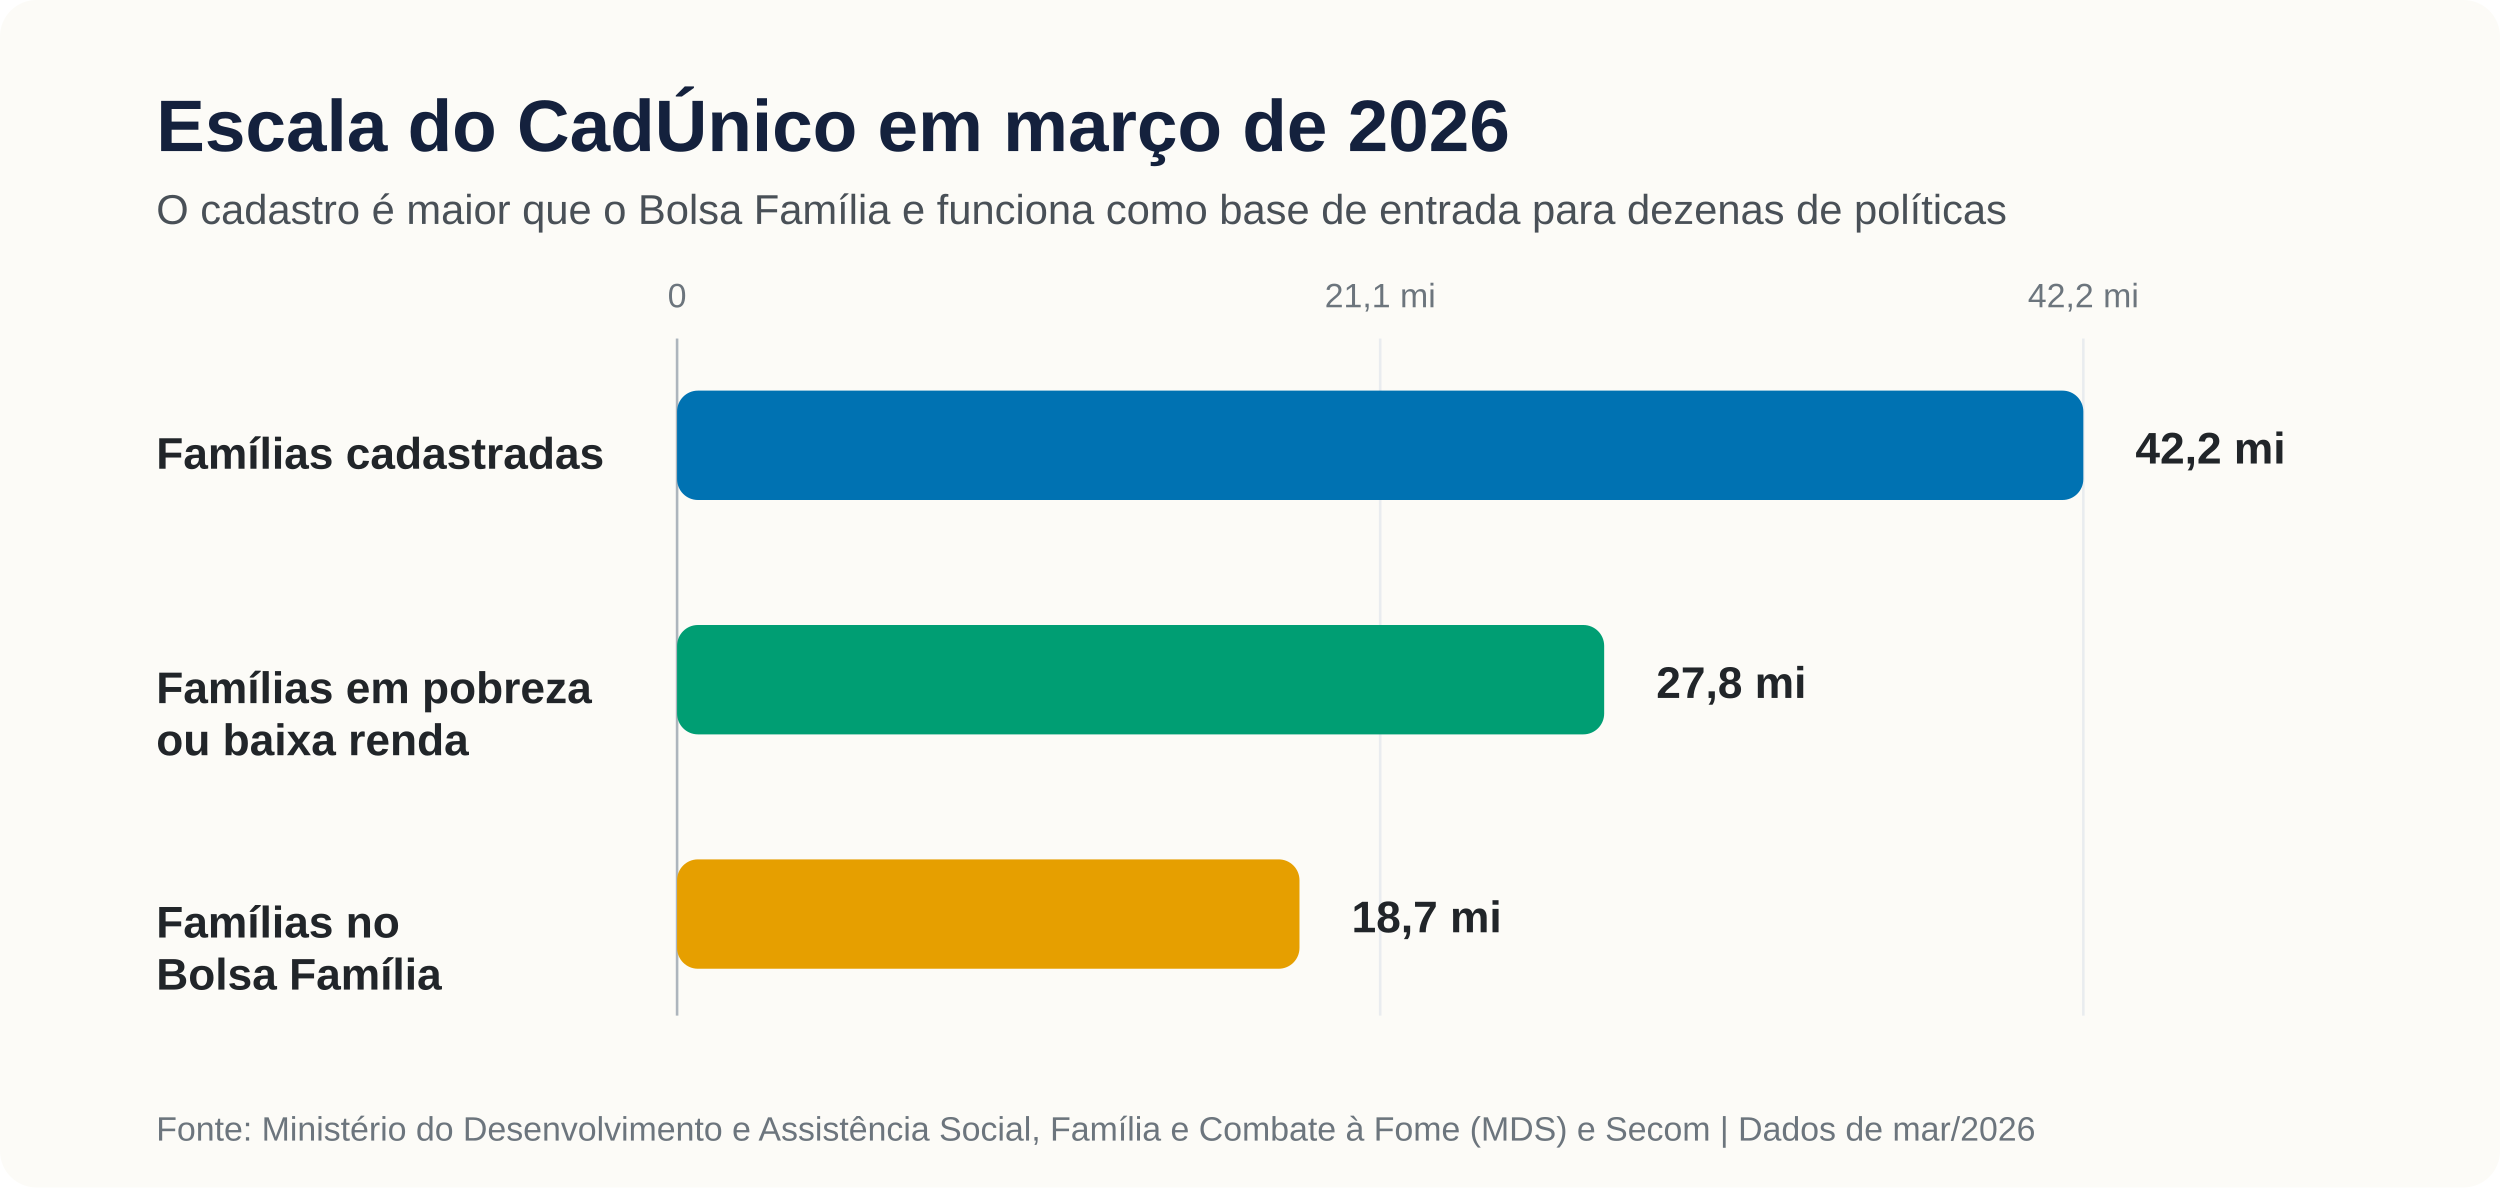
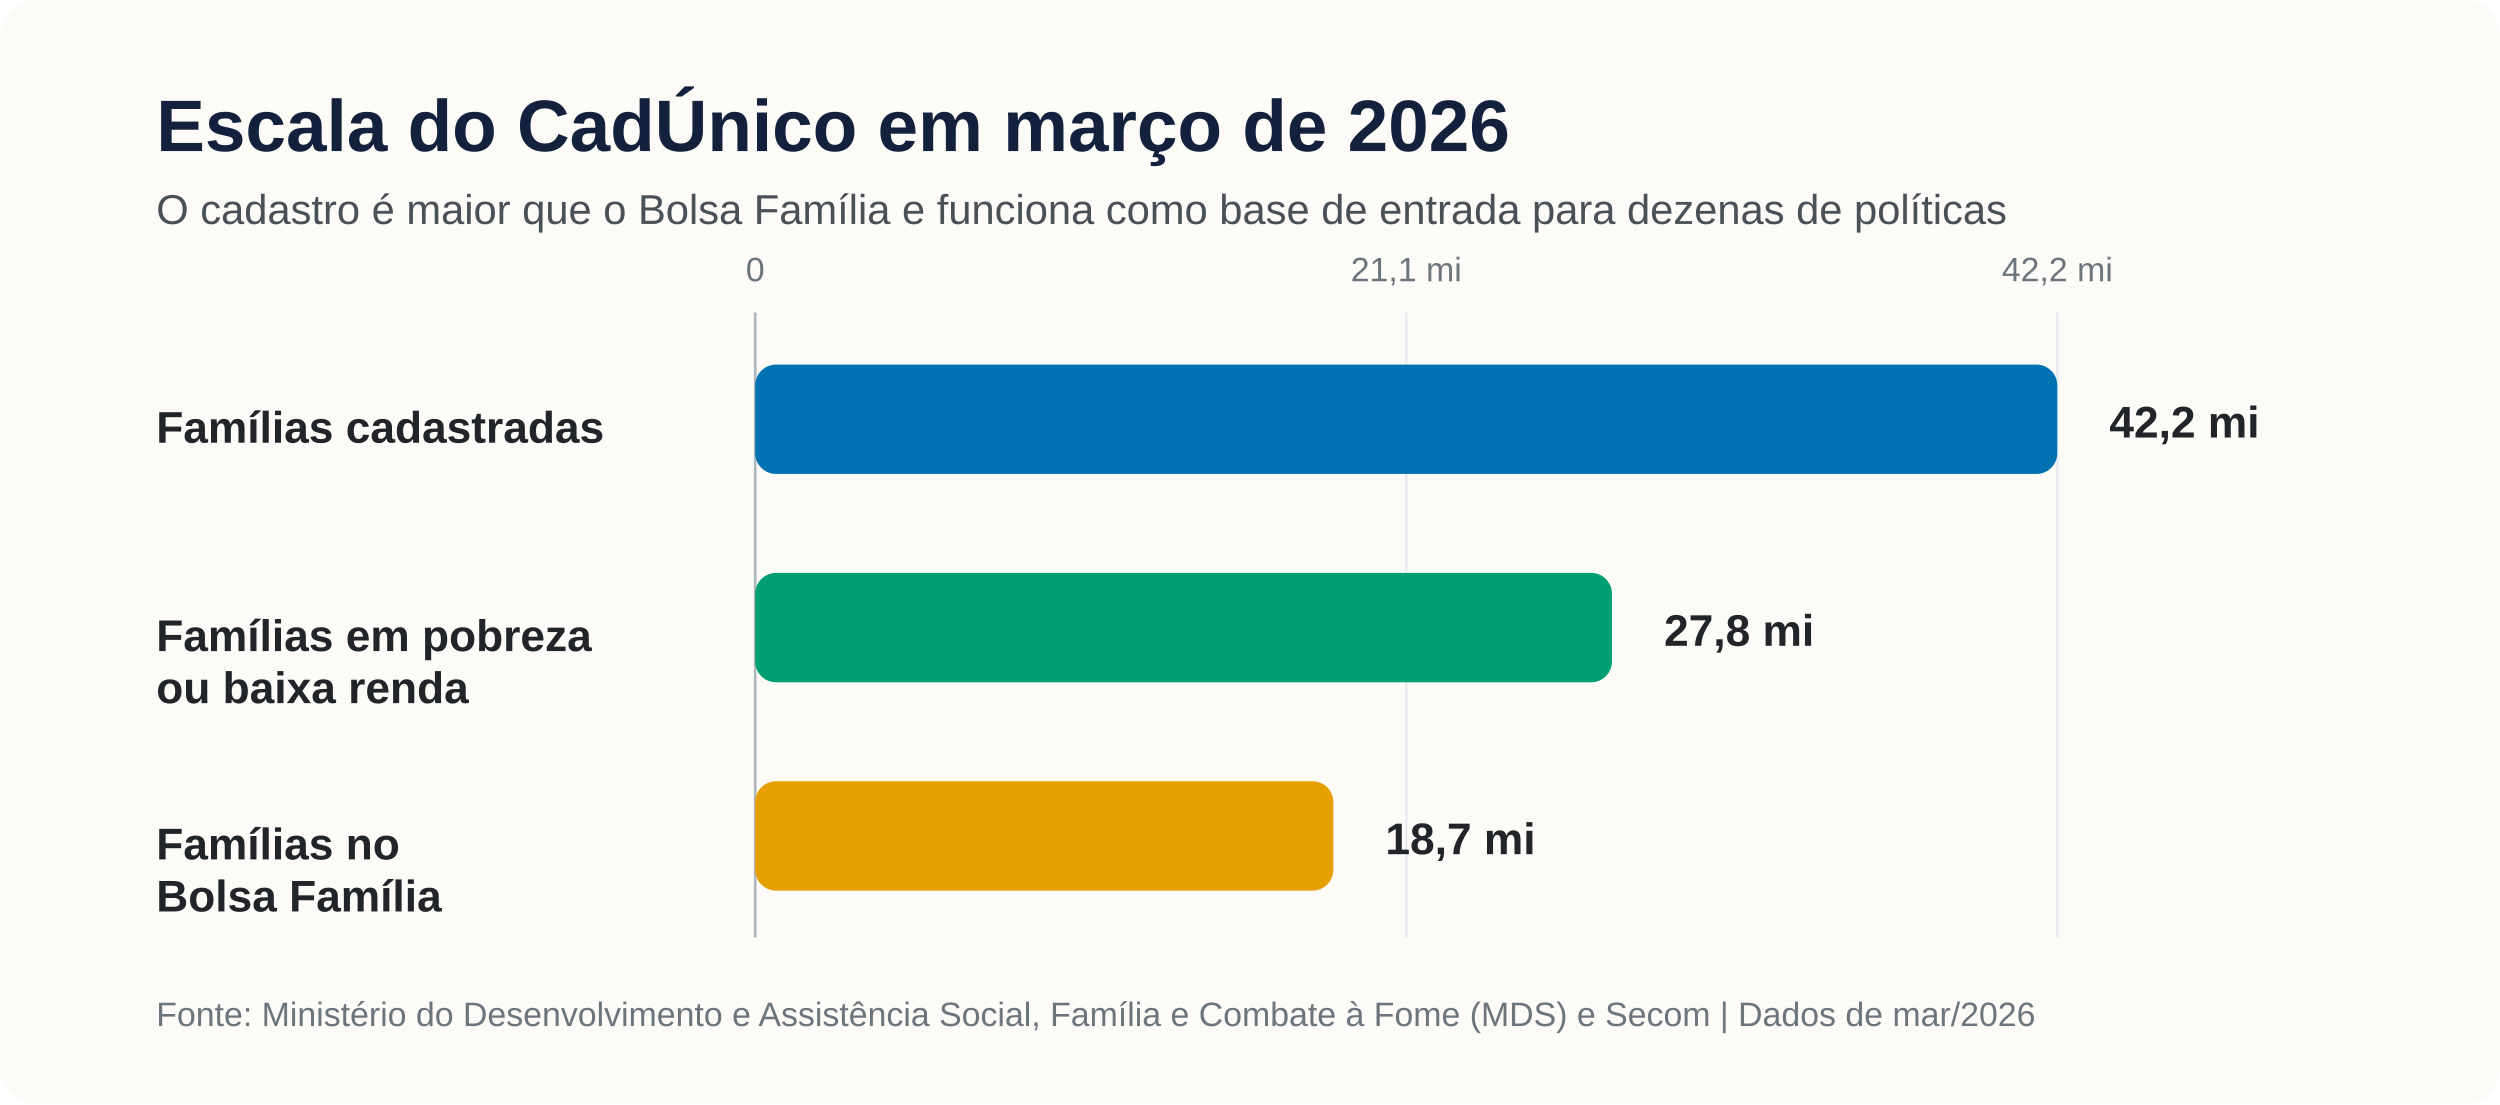
- <svg xmlns="http://www.w3.org/2000/svg" width="960" height="456" viewBox="0 0 960 456" role="img" aria-labelledby="title desc">
-   <rect width="960" height="456" rx="14" ry="14" fill="#fcfbf7" />
+ <svg xmlns="http://www.w3.org/2000/svg" width="960" height="424" viewBox="0 0 960 424" role="img" aria-labelledby="title desc">
+   <rect width="960" height="424" rx="14" ry="14" fill="#fcfbf7" />
  <text x="60" y="58" fill="#14213d" font-family="Arial, Helvetica, sans-serif" font-size="28" font-weight="700">Escala do CadÚnico em março de 2026</text>
  <text x="60" y="86" fill="#495057" font-family="Arial, Helvetica, sans-serif" font-size="16">O cadastro é maior que o Bolsa Família e funciona como base de entrada para dezenas de políticas</text>
-   <line x1="260" y1="130" x2="260" y2="390" stroke="#adb5bd" stroke-width="1" />
-   <line x1="530" y1="130" x2="530" y2="390" stroke="#e9ecef" stroke-width="1" />
-   <line x1="800" y1="130" x2="800" y2="390" stroke="#e9ecef" stroke-width="1" />
-   <text x="260" y="118" fill="#6c757d" font-family="Arial, Helvetica, sans-serif" font-size="13" text-anchor="middle">0</text>
-   <text x="530" y="118" fill="#6c757d" font-family="Arial, Helvetica, sans-serif" font-size="13" text-anchor="middle">21,1 mi</text>
-   <text x="800" y="118" fill="#6c757d" font-family="Arial, Helvetica, sans-serif" font-size="13" text-anchor="middle">42,2 mi</text>
-   <text x="60" y="180" fill="#212529" font-family="Arial, Helvetica, sans-serif" font-size="17" font-weight="600">Famílias cadastradas</text>
-   <rect x="260" y="150" width="540" height="42" rx="8" fill="#0072B2" />
-   <text x="820" y="178" fill="#212529" font-family="Arial, Helvetica, sans-serif" font-size="17" font-weight="700">42,2 mi</text>
-   <text x="60" y="270" fill="#212529" font-family="Arial, Helvetica, sans-serif" font-size="17" font-weight="600">
+   <line x1="290" y1="120" x2="290" y2="360" stroke="#adb5bd" stroke-width="1" />
+   <line x1="540" y1="120" x2="540" y2="360" stroke="#e9ecef" stroke-width="1" />
+   <line x1="790" y1="120" x2="790" y2="360" stroke="#e9ecef" stroke-width="1" />
+   <text x="290" y="108" fill="#6c757d" font-family="Arial, Helvetica, sans-serif" font-size="13" text-anchor="middle">0</text>
+   <text x="540" y="108" fill="#6c757d" font-family="Arial, Helvetica, sans-serif" font-size="13" text-anchor="middle">21,1 mi</text>
+   <text x="790" y="108" fill="#6c757d" font-family="Arial, Helvetica, sans-serif" font-size="13" text-anchor="middle">42,2 mi</text>
+   <text x="60" y="170" fill="#212529" font-family="Arial, Helvetica, sans-serif" font-size="17" font-weight="600">Famílias cadastradas</text>
+   <rect x="290" y="140" width="500" height="42" rx="8" fill="#0072B2" />
+   <text x="810" y="168" fill="#212529" font-family="Arial, Helvetica, sans-serif" font-size="17" font-weight="700">42,2 mi</text>
+   <text x="60" y="250" fill="#212529" font-family="Arial, Helvetica, sans-serif" font-size="17" font-weight="600">
    <tspan x="60" dy="0">Famílias em pobreza</tspan>
    <tspan x="60" dy="20">ou baixa renda</tspan>
  </text>
-   <rect x="260" y="240" width="356" height="42" rx="8" fill="#009E73" />
-   <text x="636" y="268" fill="#212529" font-family="Arial, Helvetica, sans-serif" font-size="17" font-weight="700">27,8 mi</text>
-   <text x="60" y="360" fill="#212529" font-family="Arial, Helvetica, sans-serif" font-size="17" font-weight="600">
+   <rect x="290" y="220" width="329" height="42" rx="8" fill="#009E73" />
+   <text x="639" y="248" fill="#212529" font-family="Arial, Helvetica, sans-serif" font-size="17" font-weight="700">27,8 mi</text>
+   <text x="60" y="330" fill="#212529" font-family="Arial, Helvetica, sans-serif" font-size="17" font-weight="600">
    <tspan x="60" dy="0">Famílias no</tspan>
    <tspan x="60" dy="20">Bolsa Família</tspan>
  </text>
-   <rect x="260" y="330" width="239" height="42" rx="8" fill="#E69F00" />
-   <text x="519" y="358" fill="#212529" font-family="Arial, Helvetica, sans-serif" font-size="17" font-weight="700">18,7 mi</text>
-   <text x="60" y="438" fill="#6c757d" font-family="Arial, Helvetica, sans-serif" font-size="13">Fonte: Ministério do Desenvolvimento e Assistência Social, Família e Combate à Fome (MDS) e Secom | Dados de mar/2026</text>
+   <rect x="290" y="300" width="222" height="42" rx="8" fill="#E69F00" />
+   <text x="532" y="328" fill="#212529" font-family="Arial, Helvetica, sans-serif" font-size="17" font-weight="700">18,7 mi</text>
+   <text x="60" y="394" fill="#6c757d" font-family="Arial, Helvetica, sans-serif" font-size="13">Fonte: Ministério do Desenvolvimento e Assistência Social, Família e Combate à Fome (MDS) e Secom | Dados de mar/2026</text>
</svg>
